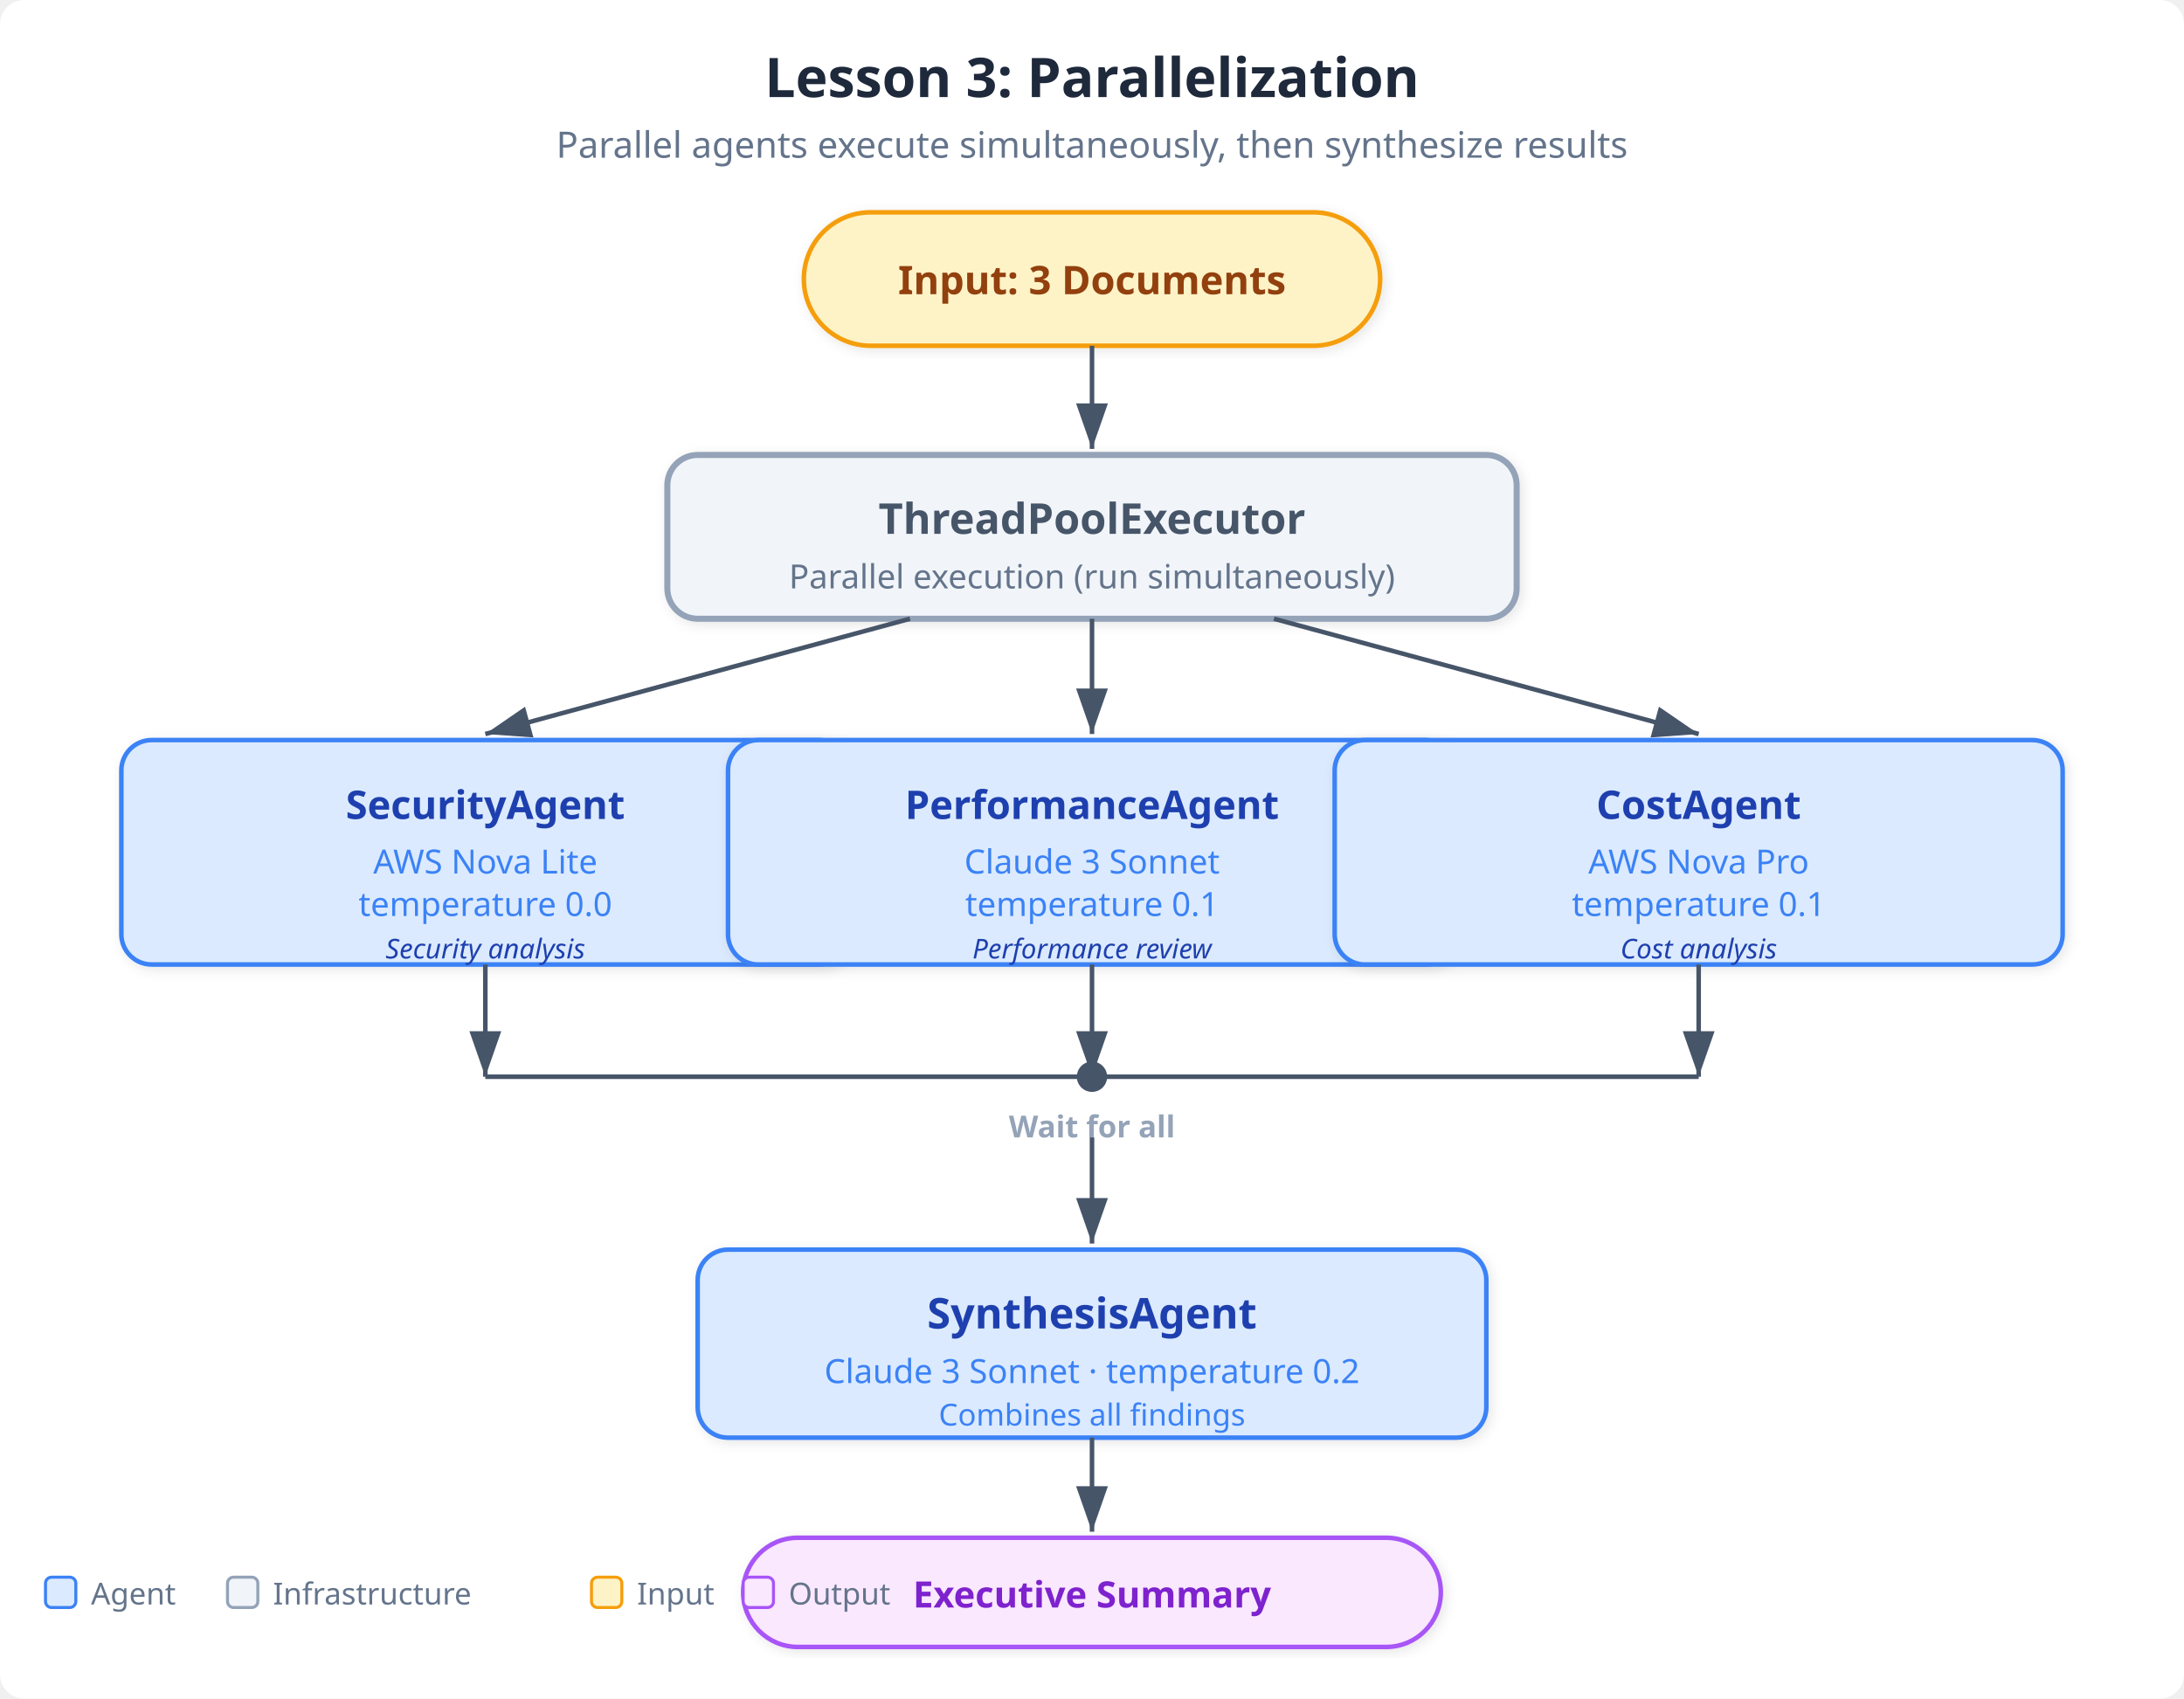
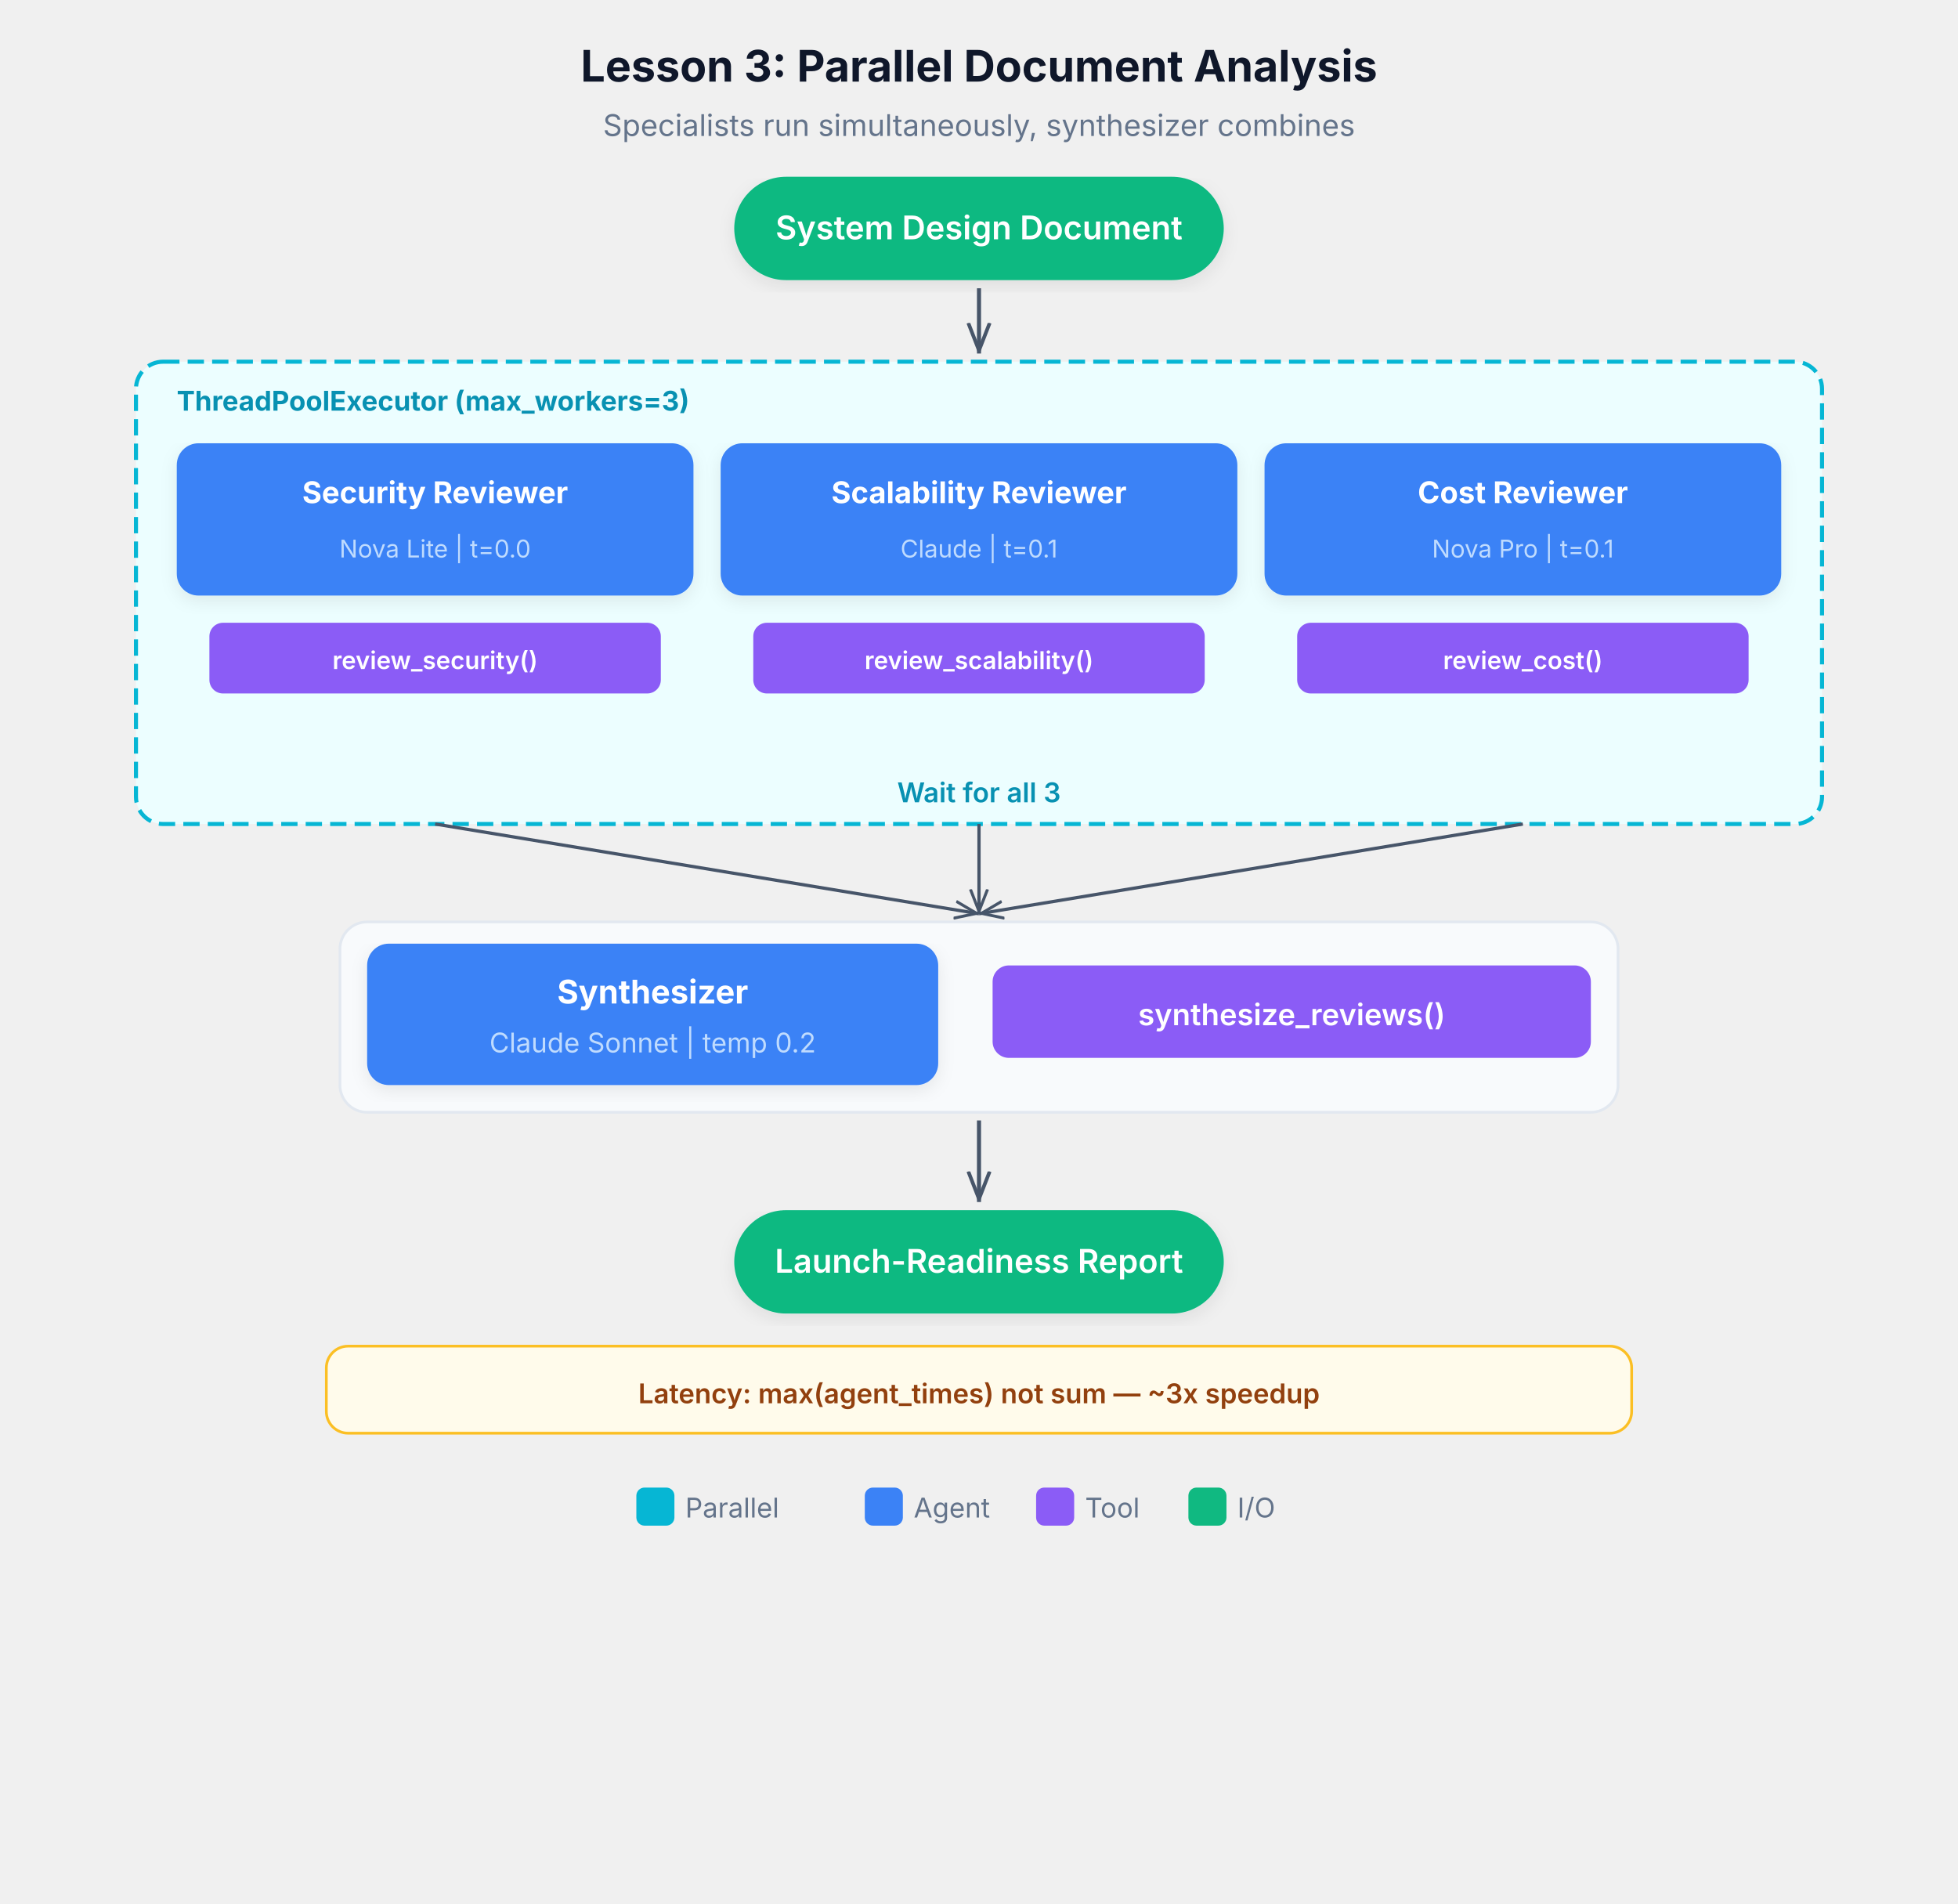
- <svg xmlns="http://www.w3.org/2000/svg" viewBox="0 0 720 560" font-family="'Segoe UI', system-ui, -apple-system, sans-serif">
+ <svg xmlns="http://www.w3.org/2000/svg" viewBox="0 0 720 700" font-family="system-ui, -apple-system, &quot;Segoe UI&quot;, sans-serif">
  <defs>
-     <marker id="arrow3" markerWidth="10" markerHeight="7" refX="10" refY="3.5" orient="auto">
-       <polygon points="0 0, 10 3.5, 0 7" fill="#475569" />
+     <filter id="sh" x="-4%" y="-4%" width="108%" height="116%">
+       <feDropShadow dx="0" dy="2" stdDeviation="3" flood-opacity="0.08" />
+     </filter>
+     <marker id="a" viewBox="0 0 10 8" refX="10" refY="4" markerWidth="8" markerHeight="6" orient="auto">
+       <path d="M0,0.5 L9,4 L0,7.5" fill="none" stroke="#475569" stroke-width="1.2" stroke-linejoin="round" />
    </marker>
-     <filter id="shadow3">
-       <feDropShadow dx="1" dy="1" stdDeviation="2" flood-opacity="0.1" />
-     </filter>
+     <marker id="ah" viewBox="0 0 10 8" refX="10" refY="4" markerWidth="8" markerHeight="6" orient="auto">
+       <path d="M0,0.5 L9,4 L0,7.5" fill="none" stroke="#475569" stroke-width="1.2" stroke-linejoin="round" />
+     </marker>
  </defs>
-   <rect width="100%" height="100%" fill="white" rx="8" />
-   <text x="360" y="32" text-anchor="middle" font-size="18" font-weight="700" fill="#1e293b">Lesson 3: Parallelization</text>
-   <text x="360" y="52" text-anchor="middle" font-size="12" fill="#64748b">Parallel agents execute simultaneously, then synthesize results</text>
-   <rect x="265" y="70" width="190" height="44" rx="22" fill="#fef3c7" stroke="#f59e0b" stroke-width="1.5" filter="url(#shadow3)" />
-   <text x="360" y="97" text-anchor="middle" font-size="13" font-weight="600" fill="#92400e">Input: 3 Documents</text>
-   <line x1="360" y1="114" x2="360" y2="148" stroke="#475569" stroke-width="1.5" marker-end="url(#arrow3)" />
-   <rect x="220" y="150" width="280" height="54" rx="10" fill="#f1f5f9" stroke="#94a3b8" stroke-width="2" filter="url(#shadow3)" />
-   <text x="360" y="176" text-anchor="middle" font-size="14" font-weight="700" fill="#475569">ThreadPoolExecutor</text>
-   <text x="360" y="194" text-anchor="middle" font-size="11" fill="#64748b">Parallel execution (run simultaneously)</text>
-   <line x1="300" y1="204" x2="160" y2="242" stroke="#475569" stroke-width="1.5" marker-end="url(#arrow3)" />
-   <line x1="360" y1="204" x2="360" y2="242" stroke="#475569" stroke-width="1.5" marker-end="url(#arrow3)" />
-   <line x1="420" y1="204" x2="560" y2="242" stroke="#475569" stroke-width="1.5" marker-end="url(#arrow3)" />
-   <rect x="40" y="244" width="240" height="74" rx="10" fill="#dbeafe" stroke="#3b82f6" stroke-width="1.5" filter="url(#shadow3)" />
-   <text x="160" y="270" text-anchor="middle" font-size="13" font-weight="700" fill="#1e40af">SecurityAgent</text>
-   <text x="160" y="288" text-anchor="middle" font-size="11" fill="#3b82f6">AWS Nova Lite</text>
-   <text x="160" y="302" text-anchor="middle" font-size="11" fill="#3b82f6">temperature 0.0</text>
-   <text x="160" y="316" text-anchor="middle" font-size="9" fill="#1e40af" font-style="italic">Security analysis</text>
-   <rect x="240" y="244" width="240" height="74" rx="10" fill="#dbeafe" stroke="#3b82f6" stroke-width="1.5" filter="url(#shadow3)" />
-   <text x="360" y="270" text-anchor="middle" font-size="13" font-weight="700" fill="#1e40af">PerformanceAgent</text>
-   <text x="360" y="288" text-anchor="middle" font-size="11" fill="#3b82f6">Claude 3 Sonnet</text>
-   <text x="360" y="302" text-anchor="middle" font-size="11" fill="#3b82f6">temperature 0.1</text>
-   <text x="360" y="316" text-anchor="middle" font-size="9" fill="#1e40af" font-style="italic">Performance review</text>
-   <rect x="440" y="244" width="240" height="74" rx="10" fill="#dbeafe" stroke="#3b82f6" stroke-width="1.5" filter="url(#shadow3)" />
-   <text x="560" y="270" text-anchor="middle" font-size="13" font-weight="700" fill="#1e40af">CostAgent</text>
-   <text x="560" y="288" text-anchor="middle" font-size="11" fill="#3b82f6">AWS Nova Pro</text>
-   <text x="560" y="302" text-anchor="middle" font-size="11" fill="#3b82f6">temperature 0.1</text>
-   <text x="560" y="316" text-anchor="middle" font-size="9" fill="#1e40af" font-style="italic">Cost analysis</text>
-   <line x1="160" y1="318" x2="160" y2="355" stroke="#475569" stroke-width="1.5" marker-end="url(#arrow3)" />
-   <line x1="360" y1="318" x2="360" y2="355" stroke="#475569" stroke-width="1.5" marker-end="url(#arrow3)" />
-   <line x1="560" y1="318" x2="560" y2="355" stroke="#475569" stroke-width="1.5" marker-end="url(#arrow3)" />
-   <line x1="160" y1="355" x2="360" y2="355" stroke="#475569" stroke-width="1.5" />
-   <line x1="360" y1="355" x2="560" y2="355" stroke="#475569" stroke-width="1.5" />
-   <circle cx="360" cy="355" r="5" fill="#475569" />
-   <text x="360" y="375" text-anchor="middle" font-size="10" fill="#94a3b8" font-weight="600">Wait for all</text>
-   <line x1="360" y1="375" x2="360" y2="410" stroke="#475569" stroke-width="1.5" marker-end="url(#arrow3)" />
-   <rect x="230" y="412" width="260" height="62" rx="10" fill="#dbeafe" stroke="#3b82f6" stroke-width="1.5" filter="url(#shadow3)" />
-   <text x="360" y="438" text-anchor="middle" font-size="14" font-weight="700" fill="#1e40af">SynthesisAgent</text>
-   <text x="360" y="456" text-anchor="middle" font-size="11" fill="#3b82f6">Claude 3 Sonnet · temperature 0.2</text>
-   <text x="360" y="470" text-anchor="middle" font-size="10" fill="#3b82f6">Combines all findings</text>
-   <line x1="360" y1="474" x2="360" y2="505" stroke="#475569" stroke-width="1.5" marker-end="url(#arrow3)" />
-   <rect x="245" y="507" width="230" height="36" rx="18" fill="#fae8ff" stroke="#a855f7" stroke-width="1.5" filter="url(#shadow3)" />
-   <text x="360" y="530" text-anchor="middle" font-size="12" font-weight="600" fill="#7e22ce">Executive Summary</text>
-   <rect x="15" y="520" width="10" height="10" rx="2" fill="#dbeafe" stroke="#3b82f6" stroke-width="1" />
-   <text x="30" y="529" font-size="10" fill="#64748b">Agent</text>
-   <rect x="75" y="520" width="10" height="10" rx="2" fill="#f1f5f9" stroke="#94a3b8" stroke-width="1" />
-   <text x="90" y="529" font-size="10" fill="#64748b">Infrastructure</text>
-   <rect x="195" y="520" width="10" height="10" rx="2" fill="#fef3c7" stroke="#f59e0b" stroke-width="1" />
-   <text x="210" y="529" font-size="10" fill="#64748b">Input</text>
-   <rect x="245" y="520" width="10" height="10" rx="2" fill="#fae8ff" stroke="#a855f7" stroke-width="1" />
-   <text x="260" y="529" font-size="10" fill="#64748b">Output</text>
+   <text x="360" y="30" text-anchor="middle" font-size="16" font-weight="700" fill="#0f172a">Lesson 3: Parallel Document Analysis</text>
+   <text x="360" y="50" text-anchor="middle" font-size="11" fill="#64748b">Specialists run simultaneously, synthesizer combines</text>
+   <rect x="270" y="65" width="180" height="38" rx="19" fill="#10b981" filter="url(#sh)" />
+   <text x="360" y="88" text-anchor="middle" font-size="12" font-weight="600" fill="white">System Design Document</text>
+   <rect x="50" y="133" width="620" height="170" rx="10" fill="#ecfeff" stroke="#06b6d4" stroke-width="1.5" stroke-dasharray="6,3" />
+   <text x="65" y="151" font-size="10" font-weight="700" fill="#0891b2">ThreadPoolExecutor (max_workers=3)</text>
+   <rect x="65" y="163" width="190" height="56" rx="8" fill="#3b82f6" filter="url(#sh)" />
+   <text x="160" y="185" text-anchor="middle" font-size="11" font-weight="700" fill="white">Security Reviewer</text>
+   <text x="160" y="205" text-anchor="middle" font-size="9" fill="#bfdbfe">Nova Lite | t=0.0</text>
+   <rect x="77" y="229" width="166" height="26" rx="5" fill="#8b5cf6" />
+   <text x="160" y="246" text-anchor="middle" font-size="9" font-weight="600" fill="white">review_security()</text>
+   <rect x="265" y="163" width="190" height="56" rx="8" fill="#3b82f6" filter="url(#sh)" />
+   <text x="360" y="185" text-anchor="middle" font-size="11" font-weight="700" fill="white">Scalability Reviewer</text>
+   <text x="360" y="205" text-anchor="middle" font-size="9" fill="#bfdbfe">Claude | t=0.1</text>
+   <rect x="277" y="229" width="166" height="26" rx="5" fill="#8b5cf6" />
+   <text x="360" y="246" text-anchor="middle" font-size="9" font-weight="600" fill="white">review_scalability()</text>
+   <rect x="465" y="163" width="190" height="56" rx="8" fill="#3b82f6" filter="url(#sh)" />
+   <text x="560" y="185" text-anchor="middle" font-size="11" font-weight="700" fill="white">Cost Reviewer</text>
+   <text x="560" y="205" text-anchor="middle" font-size="9" fill="#bfdbfe">Nova Pro | t=0.1</text>
+   <rect x="477" y="229" width="166" height="26" rx="5" fill="#8b5cf6" />
+   <text x="560" y="246" text-anchor="middle" font-size="9" font-weight="600" fill="white">review_cost()</text>
+   <text x="360" y="295" text-anchor="middle" font-size="10" font-weight="600" fill="#0891b2">Wait for all 3</text>
+   <rect x="125" y="339" width="470" height="70" rx="10" fill="#f8fafc" stroke="#e2e8f0" stroke-width="1" />
+   <rect x="135" y="347" width="210" height="52" rx="8" fill="#3b82f6" filter="url(#sh)" />
+   <text x="240" y="369" text-anchor="middle" font-size="12" font-weight="700" fill="white">Synthesizer</text>
+   <text x="240" y="387" text-anchor="middle" font-size="10" fill="#bfdbfe">Claude Sonnet | temp 0.2</text>
+   <rect x="365" y="355" width="220" height="34" rx="6" fill="#8b5cf6" />
+   <text x="475" y="377" text-anchor="middle" font-size="11" font-weight="600" fill="white">synthesize_reviews()</text>
+   <rect x="270" y="445" width="180" height="38" rx="19" fill="#10b981" filter="url(#sh)" />
+   <text x="360" y="468" text-anchor="middle" font-size="12" font-weight="600" fill="white">Launch-Readiness Report</text>
+   <rect x="120" y="495" width="480" height="32" rx="8" fill="#fffbeb" stroke="#fbbf24" stroke-width="1" />
+   <text x="360" y="516" text-anchor="middle" font-size="10" font-weight="600" fill="#92400e">Latency: max(agent_times) not sum — ~3x speedup</text>
+   <rect x="234" y="547" width="14" height="14" rx="3" fill="#06b6d4" />
+   <text x="252" y="558" font-size="10" fill="#64748b">Parallel</text>
+   <rect x="318" y="547" width="14" height="14" rx="3" fill="#3b82f6" />
+   <text x="336" y="558" font-size="10" fill="#64748b">Agent</text>
+   <rect x="381" y="547" width="14" height="14" rx="3" fill="#8b5cf6" />
+   <text x="399" y="558" font-size="10" fill="#64748b">Tool</text>
+   <rect x="437" y="547" width="14" height="14" rx="3" fill="#10b981" />
+   <text x="455" y="558" font-size="10" fill="#64748b">I/O</text>
+   <g id="arrows">
+     <line x1="360" y1="106" x2="360" y2="130" stroke="#475569" stroke-width="1.5" marker-end="url(#a)" />
+     <line x1="160" y1="303" x2="360" y2="336" stroke="#475569" stroke-width="1.2" marker-end="url(#a)" />
+     <line x1="360" y1="303" x2="360" y2="336" stroke="#475569" stroke-width="1.2" marker-end="url(#a)" />
+     <line x1="560" y1="303" x2="360" y2="336" stroke="#475569" stroke-width="1.2" marker-end="url(#a)" />
+     <line x1="360" y1="412" x2="360" y2="442" stroke="#475569" stroke-width="1.5" marker-end="url(#a)" />
+   </g>
</svg>
